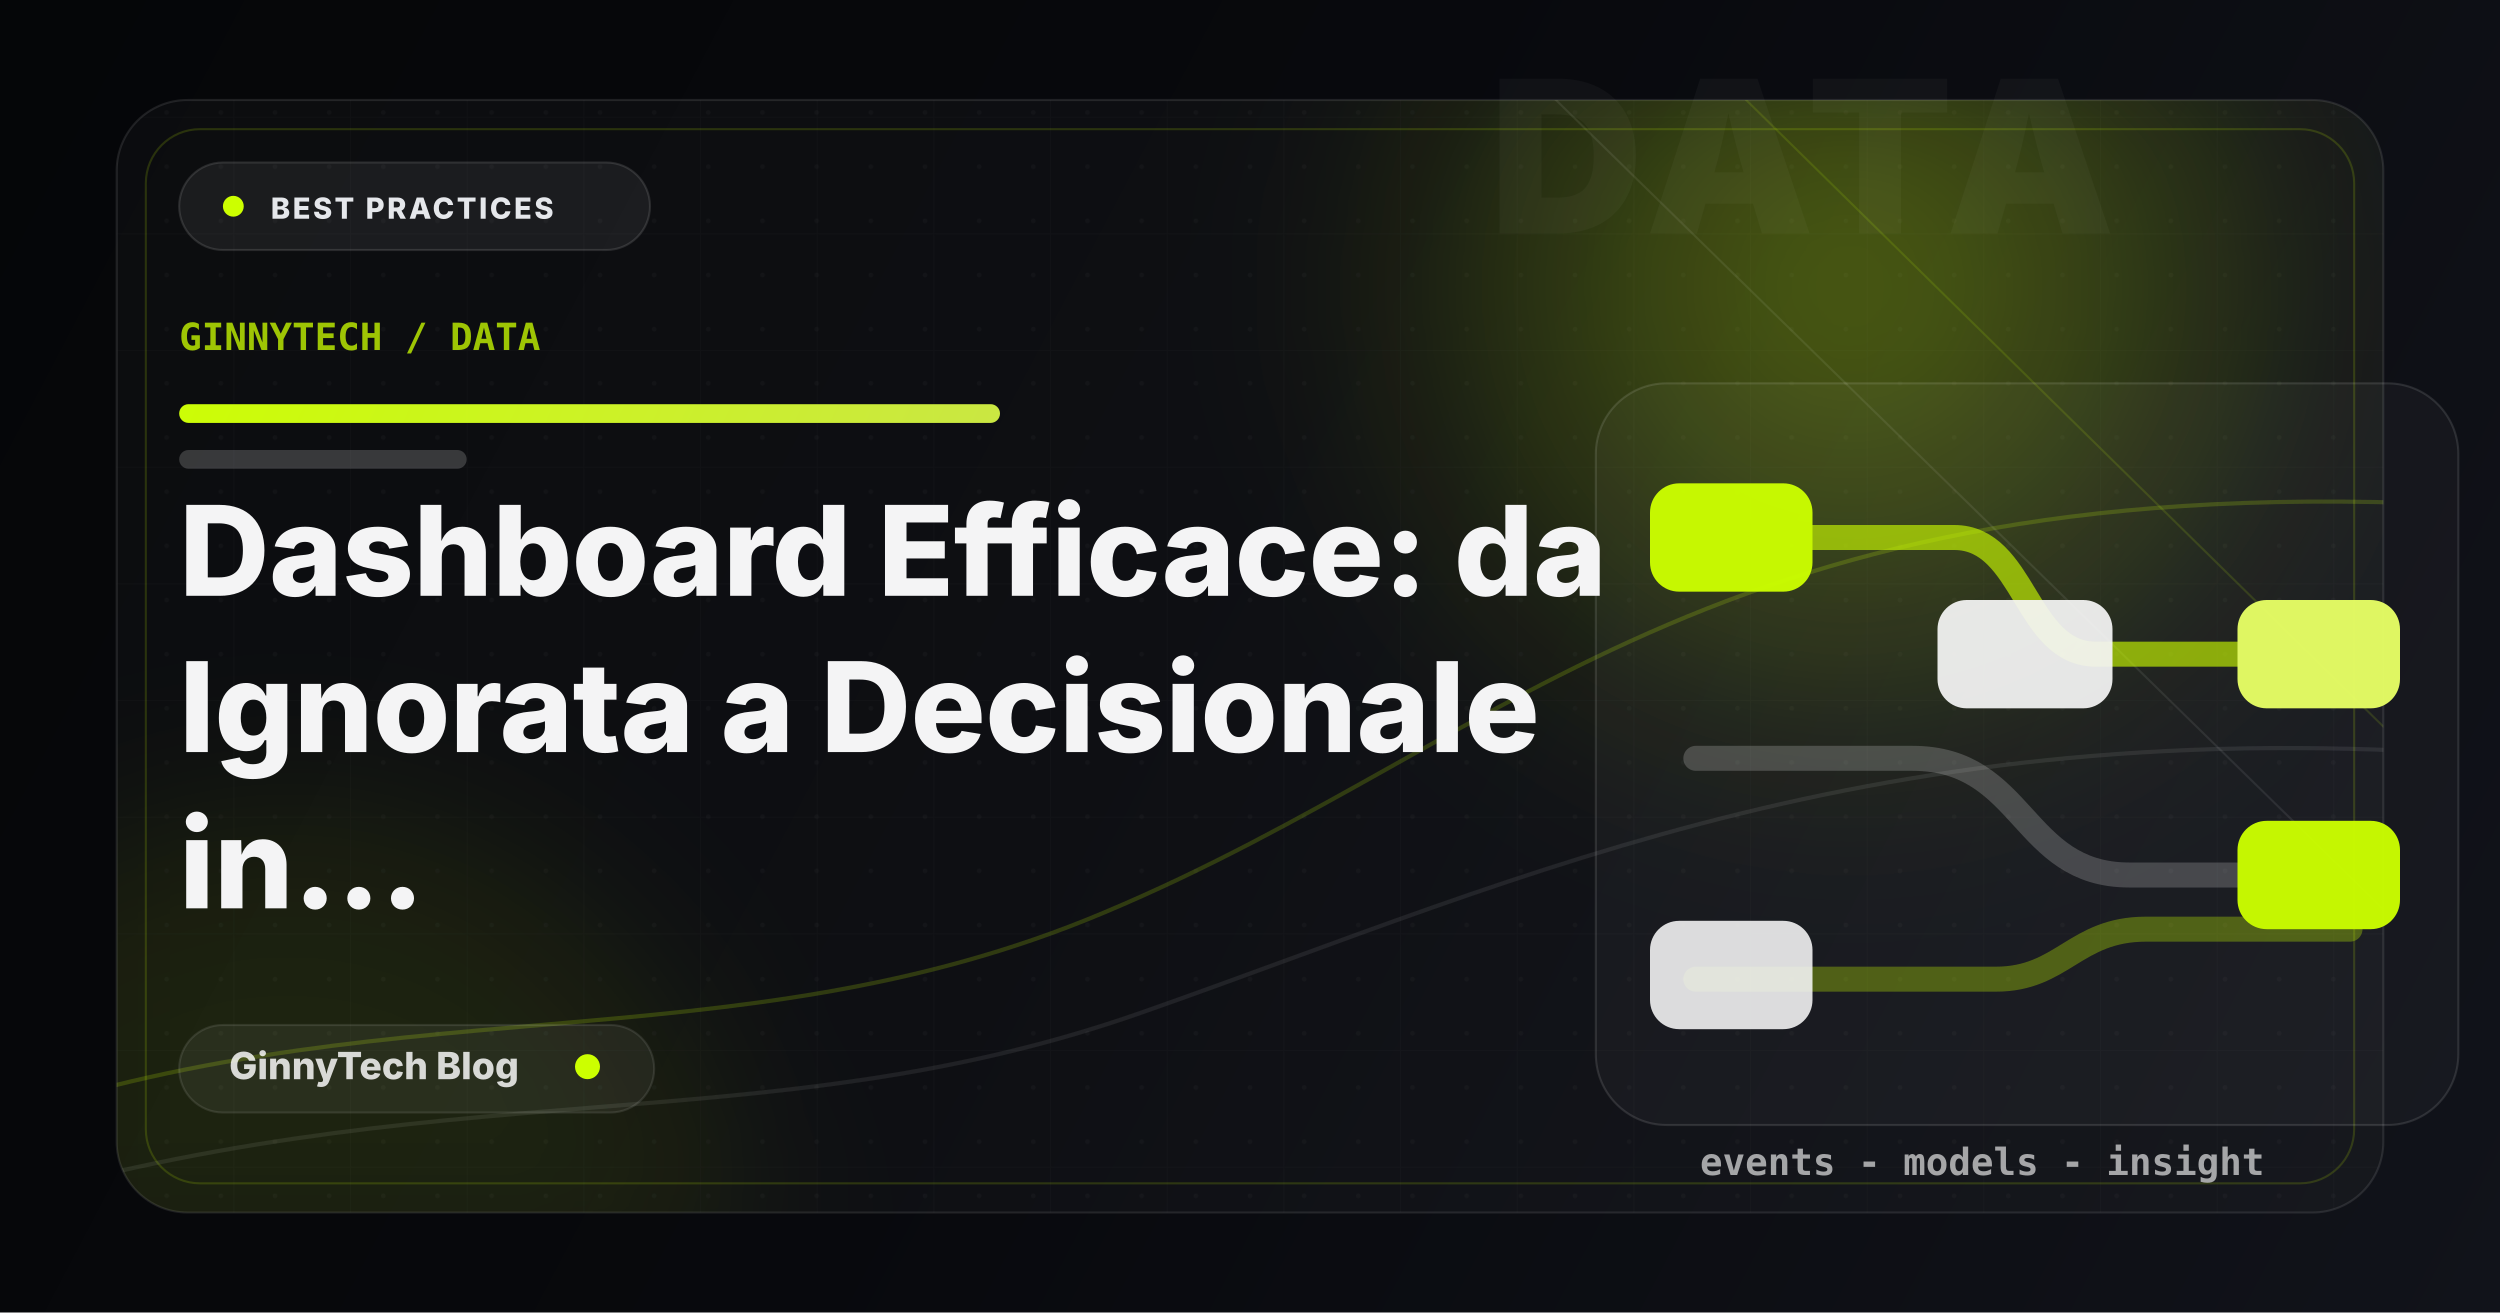
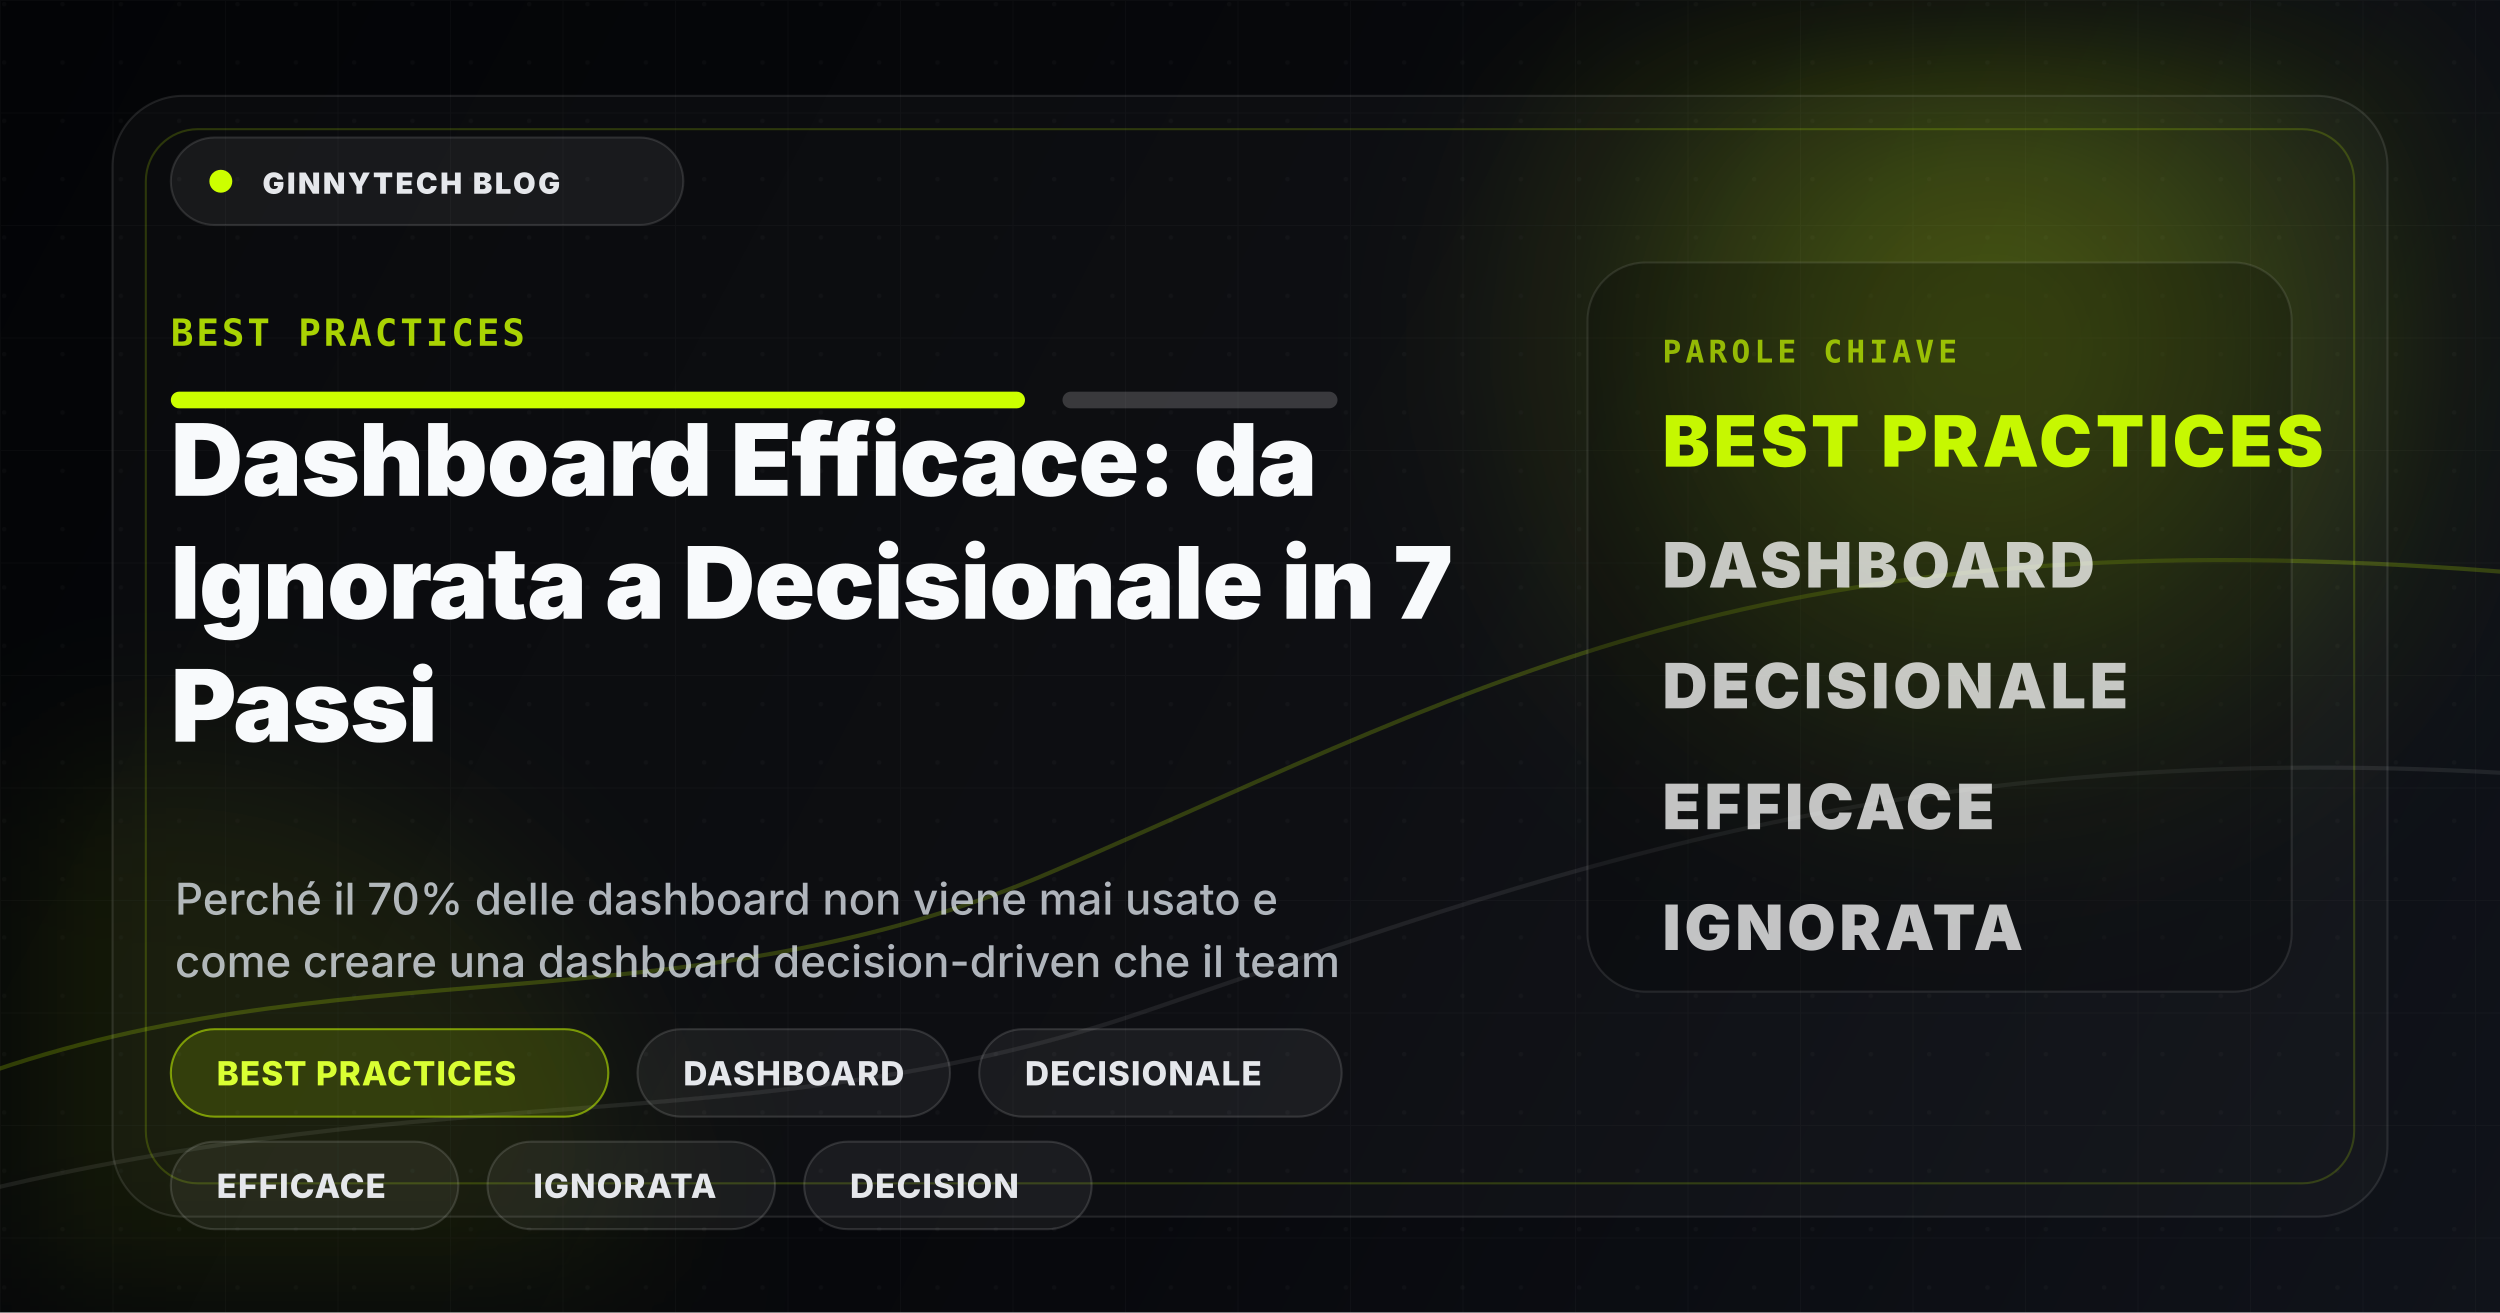
- <svg xmlns="http://www.w3.org/2000/svg" width="1200" height="630" viewBox="0 0 1200 630" fill="none">
+ <svg xmlns="http://www.w3.org/2000/svg" width="1200" height="630" viewBox="0 0 1200 630" fill="none" role="img" aria-label="Copertina articolo GinnyTech: Dashboard Efficace: da Ignorata a Decisionale in 7 Passi">
  <defs>
    <linearGradient id="bg" x1="0" y1="0" x2="1200" y2="630" gradientUnits="userSpaceOnUse">
-       <stop offset="0" stop-color="#050608" />
-       <stop offset="0.46" stop-color="#08090d" />
-       <stop offset="1" stop-color="#11131a" />
+       <stop offset="0" stop-color="#030406" />
+       <stop offset="0.55" stop-color="#08090d" />
+       <stop offset="1" stop-color="#10131a" />
    </linearGradient>
-     <linearGradient id="lime" x1="96" y1="100" x2="1060" y2="548" gradientUnits="userSpaceOnUse">
-       <stop offset="0" stop-color="#ccff00" stop-opacity="1" />
-       <stop offset="0.52" stop-color="#e7ff65" stop-opacity="0.86" />
-       <stop offset="1" stop-color="#b3e600" stop-opacity="0.9" />
-     </linearGradient>
-     <radialGradient id="glow" cx="50%" cy="50%" r="50%">
-       <stop offset="0" stop-color="#ccff00" stop-opacity="0.35" />
+     <radialGradient id="limeGlow" cx="50%" cy="50%" r="50%">
+       <stop offset="0" stop-color="#ccff00" stop-opacity="0.34" />
      <stop offset="1" stop-color="#ccff00" stop-opacity="0" />
    </radialGradient>
-     <filter id="softBlur" x="-40%" y="-40%" width="180%" height="180%">
+     <pattern id="grid" width="54" height="54" patternUnits="userSpaceOnUse">
+       <path d="M54 0H0V54" stroke="rgba(255,255,255,0.07)" stroke-width="1" />
+     </pattern>
+     <pattern id="dots" width="28" height="28" patternUnits="userSpaceOnUse">
+       <circle cx="2" cy="2" r="1.1" fill="rgba(255,255,255,0.13)" />
+     </pattern>
+     <filter id="blur" x="-50%" y="-50%" width="200%" height="200%">
      <feGaussianBlur stdDeviation="44" />
    </filter>
-     <pattern id="dots" width="26" height="26" patternUnits="userSpaceOnUse">
-       <circle cx="2" cy="2" r="1.15" fill="rgba(255,255,255,0.12)" />
-     </pattern>
-     <pattern id="grid" width="56" height="56" patternUnits="userSpaceOnUse">
-       <path d="M56 0H0V56" stroke="rgba(255,255,255,0.08)" stroke-width="1" />
-     </pattern>
-     <clipPath id="frameClip">
-       <rect x="56" y="48" width="1088" height="534" rx="34" />
-     </clipPath>
  </defs>
  <rect width="1200" height="630" fill="url(#bg)" />
-   <g clip-path="url(#frameClip)">
-     <rect x="0" y="0" width="1200" height="630" fill="url(#grid)" opacity="0.2" />
-     <rect x="0" y="0" width="1200" height="630" fill="url(#dots)" opacity="0.2" />
-     <circle cx="888" cy="138" r="260" fill="url(#glow)" filter="url(#softBlur)" />
-     <circle cx="138" cy="602" r="210" fill="#ccff00" fill-opacity="0.09" filter="url(#softBlur)" />
-     <path d="M-20 544C180 470 350 514 530 438C730 354 826 218 1208 244" stroke="rgba(204,255,0,0.18)" stroke-width="2" />
-     <path d="M-18 582C212 512 366 550 548 486C736 420 906 338 1210 364" stroke="rgba(255,255,255,0.08)" stroke-width="2" />
-     <path d="M616 -80L1166 458" stroke="rgba(255,255,255,0.08)" stroke-width="1" />
-     <path d="M708 -80L1190 394" stroke="rgba(204,255,0,0.13)" stroke-width="1" />
+   <rect width="1200" height="630" fill="url(#grid)" opacity="0.34" />
+   <rect width="1200" height="630" fill="url(#dots)" opacity="0.18" />
+   <circle cx="955" cy="166" r="258" fill="url(#limeGlow)" filter="url(#blur)" />
+   <circle cx="80" cy="590" r="220" fill="#ccff00" fill-opacity="0.08" filter="url(#blur)" />
+   <path d="M-20 520C160 452 326 496 506 418C724 324 852 244 1220 276" stroke="rgba(204,255,0,0.20)" stroke-width="2" />
+   <path d="M-18 574C214 516 366 548 548 486C742 420 914 352 1218 372" stroke="rgba(255,255,255,0.08)" stroke-width="2" />
+   <rect x="54" y="46" width="1092" height="538" rx="34" fill="rgba(255,255,255,0.024)" stroke="rgba(255,255,255,0.10)" />
+   <rect x="70" y="62" width="1060" height="506" rx="25" stroke="rgba(204,255,0,0.18)" />
+   <g transform="translate(82 94)">
+     <rect x="0" y="-28" width="246" height="42" rx="21" fill="rgba(255,255,255,0.06)" stroke="rgba(255,255,255,0.12)" />
+     <circle cx="24" cy="-7" r="5.5" fill="#ccff00" />
+     <text x="44" y="-1" font-family="Montserrat, Inter, Arial, sans-serif" font-size="14" font-weight="850" letter-spacing="1.2" fill="#e5e7eb">GINNYTECH BLOG</text>
  </g>
-   <rect x="56" y="48" width="1088" height="534" rx="34" fill="rgba(255,255,255,0.025)" stroke="rgba(255,255,255,0.10)" />
-   <rect x="70" y="62" width="1060" height="506" rx="26" stroke="rgba(204,255,0,0.16)" stroke-width="1" />
-   <rect x="86" y="78" width="226" height="42" rx="21" fill="rgba(255,255,255,0.065)" stroke="rgba(255,255,255,0.12)" />
-   <circle cx="112" cy="99" r="5" fill="#ccff00" />
-   <text x="130" y="105" font-family="Montserrat, Inter, Arial, sans-serif" font-size="14" font-weight="800" letter-spacing="1.2" fill="#e5e7eb">BEST PRACTICES</text>
-   <text x="86" y="168" font-family="JetBrains Mono, Consolas, monospace" font-size="18" font-weight="700" fill="rgba(204,255,0,0.76)">GINNYTECH / DATA</text>
-   <rect x="86" y="194" width="394" height="9" rx="4.5" fill="url(#lime)" />
-   <rect x="86" y="216" width="138" height="9" rx="4.5" fill="rgba(255,255,255,0.18)" />
-   <text x="715" y="112" font-family="Montserrat, Inter, Arial, sans-serif" font-size="102" font-weight="900" letter-spacing="6" fill="rgba(255,255,255,0.035)">DATA</text>
-   <g transform="translate(740 150)" opacity="0.96">
-     <rect x="26" y="34" width="414" height="356" rx="34" fill="rgba(255,255,255,0.035)" stroke="rgba(255,255,255,0.12)" />
-     <path d="M74 108H198C232 108 232 164 266 164H388" stroke="rgba(204,255,0,0.65)" stroke-width="12" stroke-linecap="round" fill="none" />
-     <path d="M74 214H178C232 214 230 270 282 270H388" stroke="rgba(255,255,255,0.2)" stroke-width="12" stroke-linecap="round" fill="none" />
-     <path d="M74 320H218C250 320 256 296 290 296H388" stroke="rgba(204,255,0,0.32)" stroke-width="12" stroke-linecap="round" fill="none" />
-     <rect x="52" y="82" width="78" height="52" rx="14" fill="#ccff00" />
-     <rect x="190" y="138" width="84" height="52" rx="14" fill="rgba(255,255,255,0.92)" />
-     <rect x="334" y="138" width="78" height="52" rx="14" fill="#e7ff65" />
-     <rect x="52" y="292" width="78" height="52" rx="14" fill="rgba(255,255,255,0.88)" />
-     <rect x="334" y="244" width="78" height="52" rx="14" fill="#ccff00" />
-     <text x="76" y="414" font-family="JetBrains Mono, Consolas, monospace" font-size="18" font-weight="700" fill="rgba(255,255,255,0.64)">events - models - insight</text>
+   <text x="82" y="166" font-family="JetBrains Mono, Consolas, monospace" font-size="18" font-weight="800" letter-spacing="1.4" fill="rgba(204,255,0,0.82)">BEST PRACTICES</text>
+   <rect x="82" y="188" width="410" height="8" rx="4" fill="#ccff00" />
+   <rect x="510" y="188" width="132" height="8" rx="4" fill="rgba(255,255,255,0.18)" />
+   <text x="82" y="238" font-family="Montserrat, Inter, Arial, sans-serif" font-size="48" font-weight="850" letter-spacing="-0.4" fill="#f8fafc">Dashboard Efficace: da</text>
+   <text x="82" y="297" font-family="Montserrat, Inter, Arial, sans-serif" font-size="48" font-weight="850" letter-spacing="-0.4" fill="#f8fafc">Ignorata a Decisionale in 7</text>
+   <text x="82" y="356" font-family="Montserrat, Inter, Arial, sans-serif" font-size="48" font-weight="850" letter-spacing="-0.4" fill="#f8fafc">Passi</text>
+   <text x="84" y="439" font-family="Inter, Arial, sans-serif" font-size="21" font-weight="500" fill="rgba(226,232,240,0.76)">Perché il 70% delle dashboard non viene mai usato e</text>
+   <text x="84" y="469" font-family="Inter, Arial, sans-serif" font-size="21" font-weight="500" fill="rgba(226,232,240,0.76)">come creare una dashboard decision-driven che il team</text>
+   <g opacity="0.96">
+     <rect x="762" y="126" width="338" height="350" rx="28" fill="rgba(0,0,0,0.24)" stroke="rgba(255,255,255,0.10)" />
+     <text x="798" y="174" font-family="JetBrains Mono, Consolas, monospace" font-size="15" font-weight="800" letter-spacing="2" fill="rgba(204,255,0,0.70)">PAROLE CHIAVE</text>
+     <text x="798" y="224" font-family="Montserrat, Inter, Arial, sans-serif" font-size="34" font-weight="900" letter-spacing="1.8" fill="#ccff00">BEST PRACTICES</text>
+     <text x="798" y="282" font-family="Montserrat, Inter, Arial, sans-serif" font-size="30" font-weight="900" letter-spacing="1.8" fill="rgba(255,255,255,0.78)">DASHBOARD</text>
+     <text x="798" y="340" font-family="Montserrat, Inter, Arial, sans-serif" font-size="30" font-weight="900" letter-spacing="1.8" fill="rgba(255,255,255,0.78)">DECISIONALE</text>
+     <text x="798" y="398" font-family="Montserrat, Inter, Arial, sans-serif" font-size="30" font-weight="900" letter-spacing="1.8" fill="rgba(255,255,255,0.78)">EFFICACE</text>
+     <text x="798" y="456" font-family="Montserrat, Inter, Arial, sans-serif" font-size="30" font-weight="900" letter-spacing="1.8" fill="rgba(255,255,255,0.78)">IGNORATA</text>
  </g>
-   <text x="86" y="286" font-family="Montserrat, Inter, Arial, sans-serif" font-size="60" font-weight="800" letter-spacing="-0.2" fill="#f4f4f5">Dashboard Efficace: da</text>
-   <text x="86" y="361" font-family="Montserrat, Inter, Arial, sans-serif" font-size="60" font-weight="800" letter-spacing="-0.2" fill="#f4f4f5">Ignorata a Decisionale</text>
-   <text x="86" y="436" font-family="Montserrat, Inter, Arial, sans-serif" font-size="60" font-weight="800" letter-spacing="-0.2" fill="#f4f4f5">in...</text>
-   <g transform="translate(86 520)">
-     <rect x="0" y="-28" width="228" height="42" rx="21" fill="rgba(255,255,255,0.055)" stroke="rgba(255,255,255,0.10)" />
-     <text x="24" y="-2" font-family="Montserrat, Inter, Arial, sans-serif" font-size="18" font-weight="800" fill="rgba(255,255,255,0.82)">GinnyTech Blog</text>
-     <circle cx="196" cy="-8" r="6" fill="#ccff00" />
+   <g transform="translate(82 526)">
+     <rect x="0" y="-32" width="210" height="42" rx="21" fill="rgba(204,255,0,0.14)" stroke="rgba(204,255,0,0.52)" />
+     <text x="22" y="-5" font-family="Montserrat, Inter, Arial, sans-serif" font-size="16" font-weight="800" letter-spacing="0.5" fill="#d9ff33">BEST PRACTICES</text>
+   </g>
+   <g transform="translate(306 526)">
+     <rect x="0" y="-32" width="150" height="42" rx="21" fill="rgba(255,255,255,0.055)" stroke="rgba(255,255,255,0.13)" />
+     <text x="22" y="-5" font-family="Montserrat, Inter, Arial, sans-serif" font-size="16" font-weight="800" letter-spacing="0.5" fill="#e5e7eb">DASHBOARD</text>
+   </g>
+   <g transform="translate(470 526)">
+     <rect x="0" y="-32" width="174" height="42" rx="21" fill="rgba(255,255,255,0.055)" stroke="rgba(255,255,255,0.13)" />
+     <text x="22" y="-5" font-family="Montserrat, Inter, Arial, sans-serif" font-size="16" font-weight="800" letter-spacing="0.5" fill="#e5e7eb">DECISIONALE</text>
+   </g>
+   <g transform="translate(82 580)">
+     <rect x="0" y="-32" width="138" height="42" rx="21" fill="rgba(255,255,255,0.055)" stroke="rgba(255,255,255,0.13)" />
+     <text x="22" y="-5" font-family="Montserrat, Inter, Arial, sans-serif" font-size="16" font-weight="800" letter-spacing="0.5" fill="#e5e7eb">EFFICACE</text>
+   </g>
+   <g transform="translate(234 580)">
+     <rect x="0" y="-32" width="138" height="42" rx="21" fill="rgba(255,255,255,0.055)" stroke="rgba(255,255,255,0.13)" />
+     <text x="22" y="-5" font-family="Montserrat, Inter, Arial, sans-serif" font-size="16" font-weight="800" letter-spacing="0.5" fill="#e5e7eb">IGNORATA</text>
+   </g>
+   <g transform="translate(386 580)">
+     <rect x="0" y="-32" width="138" height="42" rx="21" fill="rgba(255,255,255,0.055)" stroke="rgba(255,255,255,0.13)" />
+     <text x="22" y="-5" font-family="Montserrat, Inter, Arial, sans-serif" font-size="16" font-weight="800" letter-spacing="0.5" fill="#e5e7eb">DECISION</text>
  </g>
</svg>
